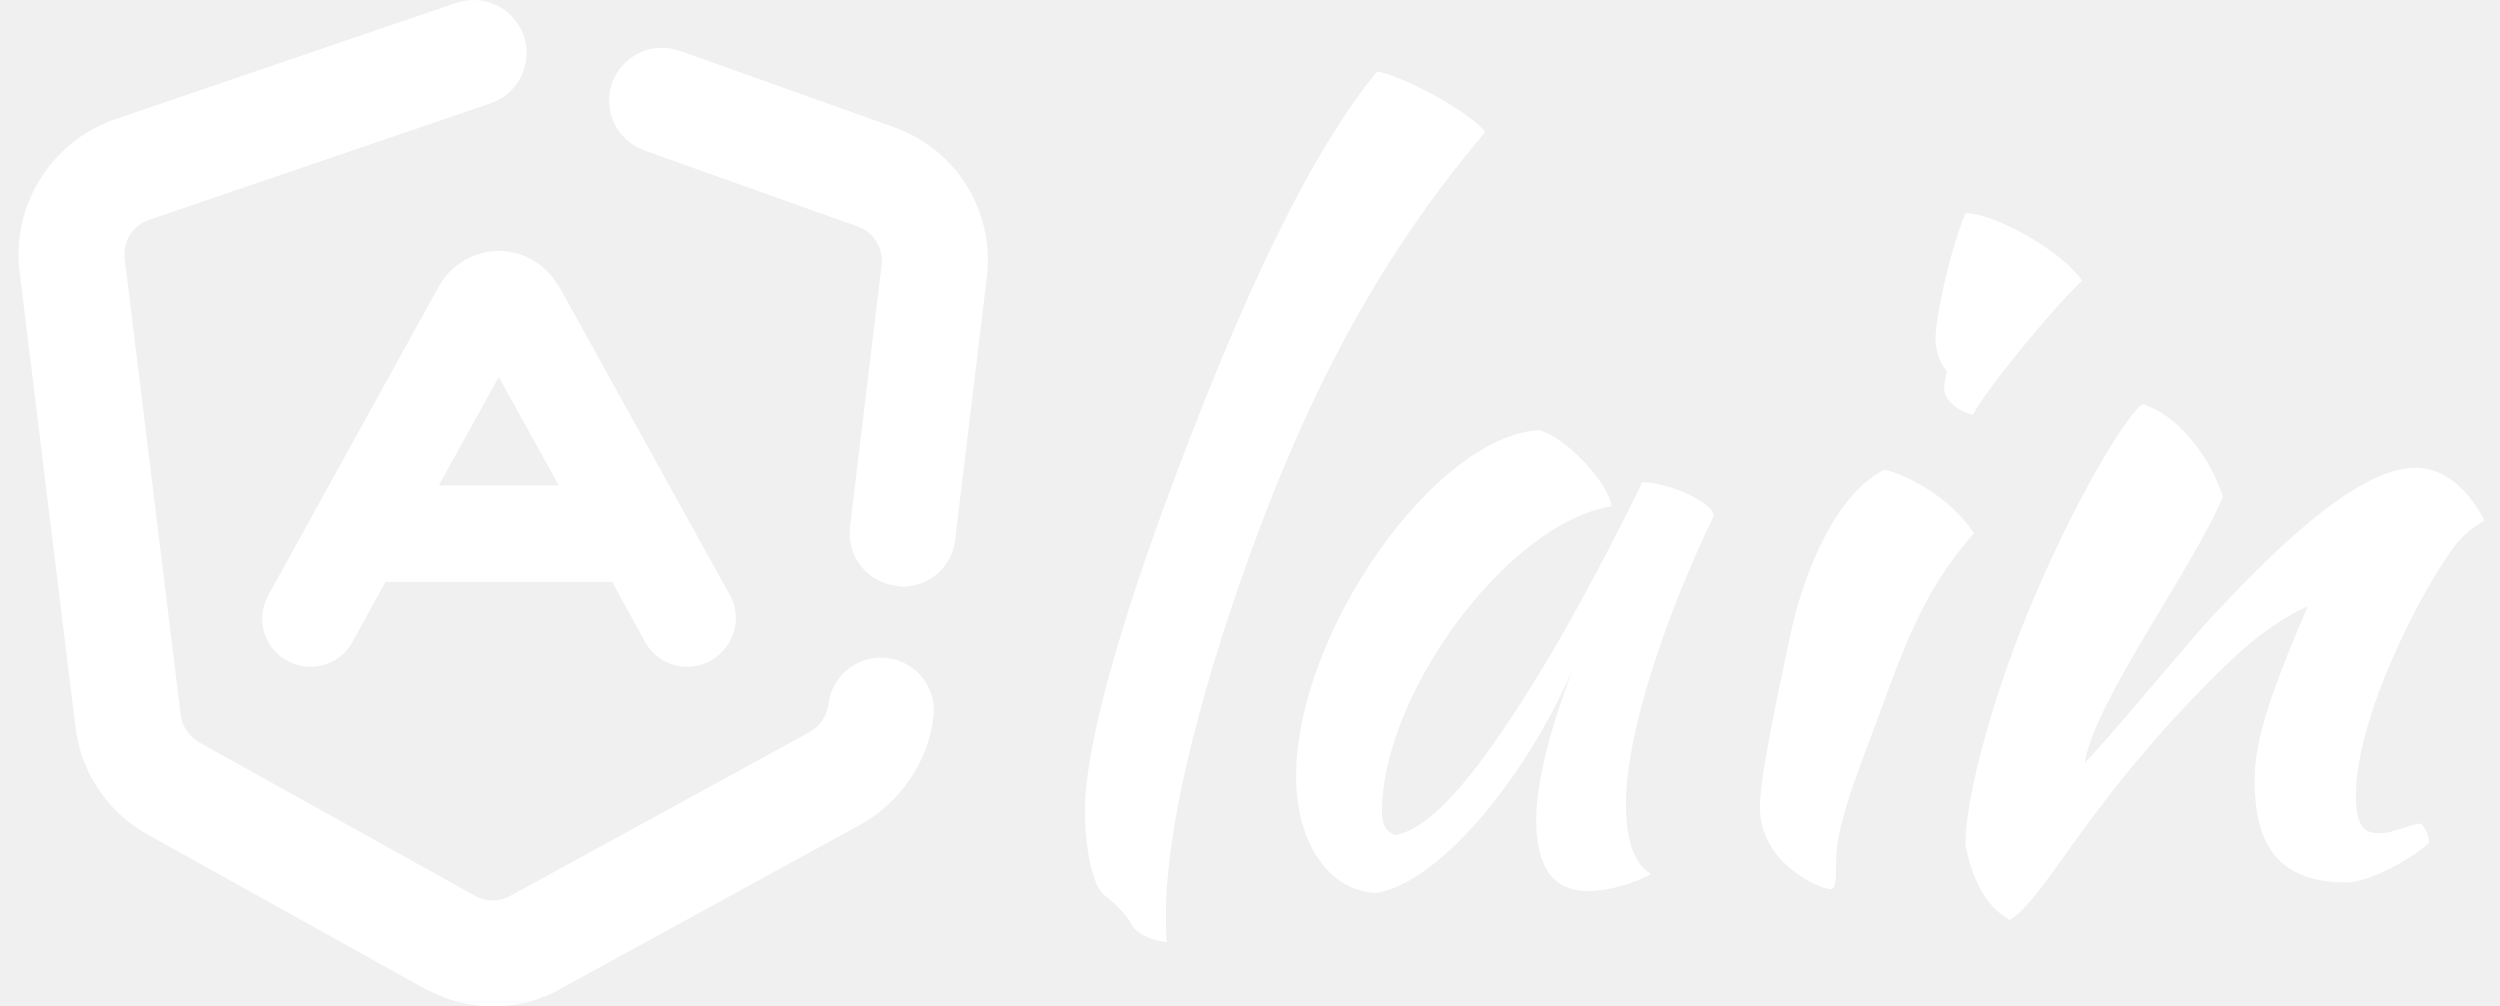
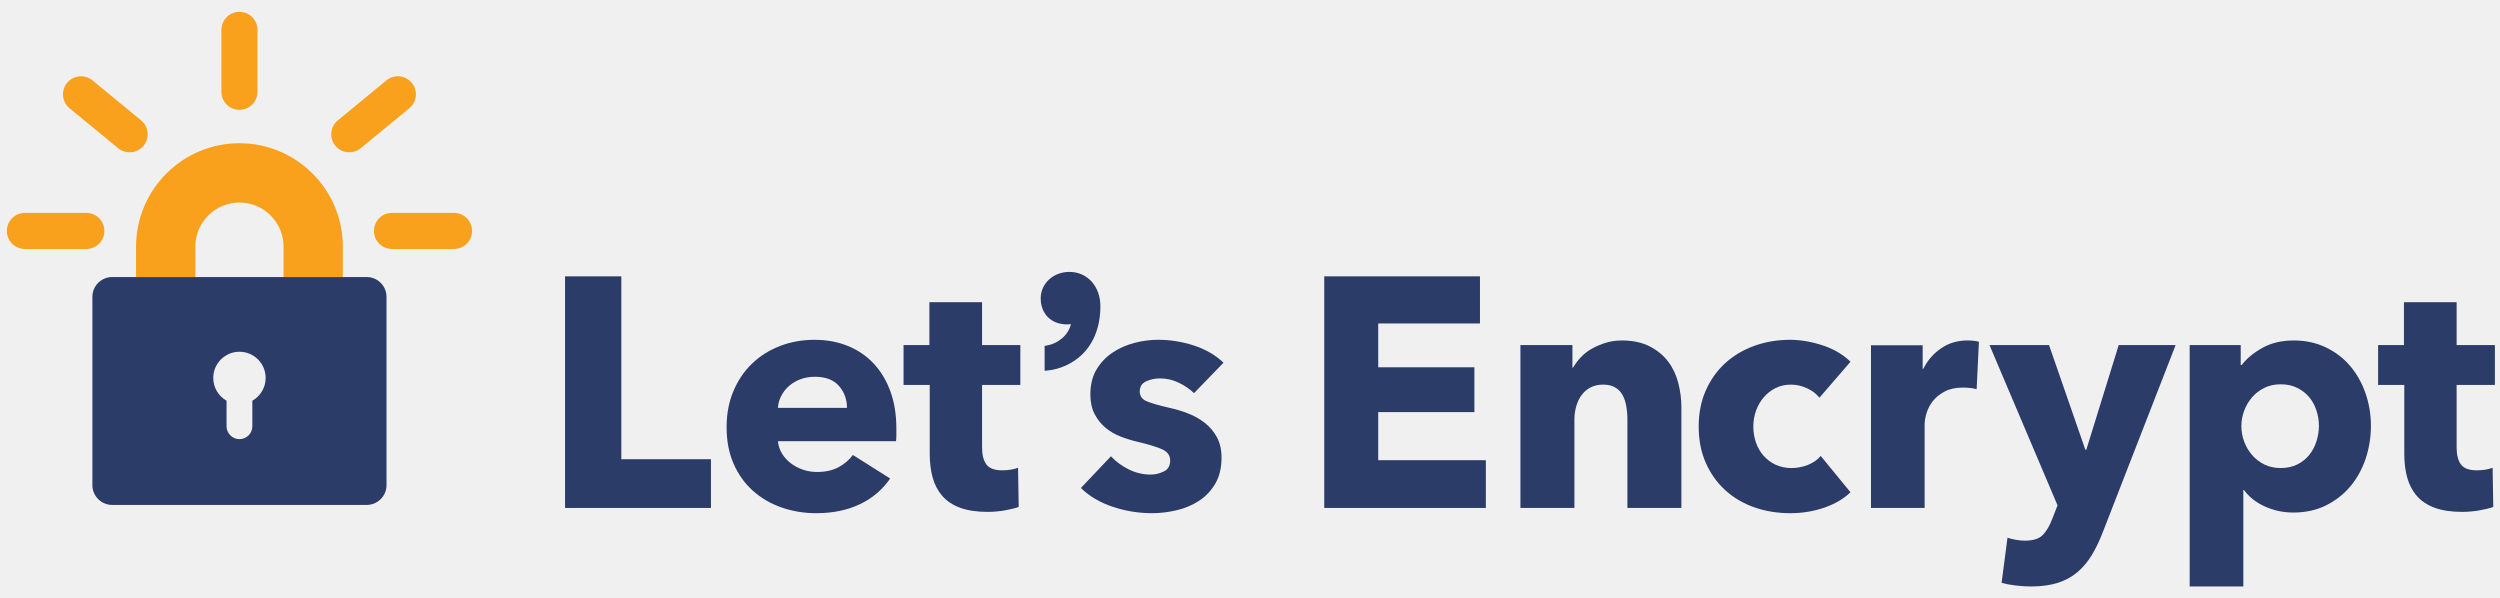
- <svg xmlns="http://www.w3.org/2000/svg" version="1.1" x="0px" y="0px" width="552px" height="222px" viewBox="-4.092 0 552 222" enable-background="new -4.092 0 552 222" xml:space="preserve">
-   <defs>
- </defs>
-   <path fill="#FFFFFF" d="M195.333,129.506c-0.446,0-0.893,0-1.488-0.148c-6.399-0.744-11.013-6.548-10.269-12.947l6.994-57.891  c0.447-3.721-1.785-7.293-5.208-8.483l-47.176-16.816c-6.103-2.232-9.228-8.78-7.144-14.882c2.232-6.102,8.78-9.227,14.882-7.144  l47.176,16.816c13.989,4.911,22.472,18.603,20.687,33.336l-6.995,57.891C206.197,125.042,201.137,129.506,195.333,129.506z" />
-   <path fill="#FFFFFF" d="M104.851,222.222c-5.209,0-10.417-1.34-15.329-4.019l-61.016-33.931  c-8.781-4.911-14.733-13.691-15.924-23.663L0.23,60.007c-1.786-14.733,6.995-28.723,20.983-33.634L96.665,0.627  c6.102-2.083,12.799,1.19,14.882,7.292c2.084,6.103-1.19,12.799-7.292,14.883L28.803,48.547c-3.572,1.191-5.804,4.763-5.357,8.632  l12.352,100.603c0.298,2.53,1.786,4.762,4.018,6.102l61.016,33.931c2.381,1.34,5.358,1.34,7.739,0l66.076-36.163  c2.232-1.19,3.87-3.571,4.167-6.102c0.744-6.399,6.549-11.013,12.948-10.269c6.398,0.744,11.012,6.548,10.269,12.947  c-1.191,9.971-7.293,18.9-16.073,23.812l-66.076,36.163C115.268,220.882,110.059,222.222,104.851,222.222z" />
-   <path fill="#FFFFFF" d="M157.086,131.441l-37.8-68.309l-0.149-0.149c-2.679-4.613-7.738-7.59-13.096-7.59s-10.417,2.977-13.096,7.59  l-37.8,68.458c-2.828,5.208-1.042,11.607,4.167,14.436c5.208,2.827,11.608,1.041,14.436-4.167l7.292-13.245h50.004l7.292,13.245  c1.935,3.571,5.506,5.506,9.376,5.506c1.785,0,3.571-0.446,5.06-1.339C157.979,143.049,159.914,136.501,157.086,131.441z   M92.796,107.183l13.245-23.96l13.245,23.96H92.796z" />
-   <path fill="#FFFFFF" d="M252.497,113.075c17.46-47.694,32.79-79.42,47.481-97.305c6.813,1.277,21.506,9.794,23.848,13.414  c-22.144,26.189-38.113,54.934-52.166,93.898c-11.923,33.216-18.311,60.896-18.311,78.78c0,4.897,0,5.11,0.213,6.175  c-3.833-0.426-7.026-2.129-7.878-4.045c-0.64-1.491-3.833-4.897-5.75-6.175c-2.555-1.703-4.471-9.795-4.471-18.95  C235.464,166.518,241.639,142.884,252.497,113.075z" />
-   <path fill="#FFFFFF" d="M374.289,113.926c-11.498,23.847-19.376,48.972-19.376,63.451c0,7.878,1.704,13.414,5.536,15.543  c-3.406,2.129-9.581,3.833-13.84,3.833c-7.665,0-11.498-5.11-11.498-15.757c0-7.878,2.769-19.376,8.092-33.216  c-11.498,25.977-30.235,47.269-43.437,49.398c-10.433-0.426-17.672-11.072-17.672-25.764c0-31.726,30.66-75.161,53.655-76.439  c5.749,1.491,15.331,11.498,15.97,16.821c-22.783,3.62-50.676,41.307-50.676,67.496c0,2.981,1.065,4.472,2.981,5.11  c8.304-1.703,18.524-13.627,33.854-39.178c5.962-10.007,14.479-25.977,20.653-38.751  C364.495,106.474,374.502,111.158,374.289,113.926z" />
-   <path fill="#FFFFFF" d="M391.749,137.773c1.277-5.536,7.452-27.68,20.228-34.067c4.685,1.064,14.266,5.749,19.802,14.053  c-12.988,14.479-16.82,29.596-24.061,48.333c-2.98,7.878-6.174,17.034-6.387,23.209c0,5.109,0,7.026-1.278,7.026  c-2.129,0-15.543-5.536-15.543-18.099C384.51,173.331,386.213,163.324,391.749,137.773z M425.816,81.988  c-1.49-1.491-2.555-4.685-2.555-7.026c0-4.897,2.98-18.737,6.601-27.893c6.601,0,21.505,8.517,25.764,14.905  c-6.388,5.961-21.932,24.912-24.061,29.596c-3.407-0.639-6.388-3.407-6.388-5.749C425.178,84.969,425.391,83.691,425.816,81.988z" />
-   <path fill="#FFFFFF" d="M486.712,109.668c-6.388,15.543-28.745,45.778-30.448,58.766c8.943-9.581,23.422-27.467,28.318-32.576  c10.859-11.498,30.874-32.577,44.714-32.577c7.239,0,12.35,6.175,15.117,11.498c0,0.639-2.342,0.852-6.175,5.323  c-7.665,10.007-22.144,38.113-22.144,55.573c0,7.026,1.916,8.304,5.323,8.304c2.98,0,7.026-2.13,8.942-2.13  c1.064,0.64,1.916,2.981,1.916,4.259c-4.258,3.833-13.414,8.729-18.311,8.729c-16.396,0-20.228-10.007-20.228-22.569  c0-7.026,1.916-15.756,11.71-38.326c-0.639,0-8.942,4.046-17.246,12.137c-13.201,12.775-23.209,24.486-34.28,39.816  c-6.175,8.729-10.859,15.33-14.266,17.247c-5.962-3.407-8.517-10.221-9.795-16.608c0-10.646,6.388-34.493,15.97-56.424  c10.858-24.912,20.866-39.816,23.208-40.881C476.491,91.569,483.73,100.299,486.712,109.668z" />
+ <svg xmlns="http://www.w3.org/2000/svg" width="339" height="81">
+   <g>
+     <g id="svg_1">
+       <g id="svg_2">
+         <g id="svg_3">
+           <path id="svg_4" d="m76.621,68.879l0,-31.407l7.63,0l0,24.797l12.154,0l0,6.609l-19.784,0l0,0.001z" fill="#2C3C69" />
+           <path id="svg_5" d="m121.547,58.099c0,0.296 0,0.592 0,0.888s-0.015,0.576 -0.044,0.843l-16.013,0c0.059,0.621 0.244,1.183 0.555,1.686s0.71,0.938 1.197,1.309c0.488,0.37 1.035,0.658 1.642,0.864c0.605,0.208 1.234,0.311 1.885,0.311c1.153,0 2.13,-0.214 2.928,-0.643c0.799,-0.429 1.449,-0.983 1.952,-1.664l5.057,3.194c-1.035,1.508 -2.402,2.669 -4.103,3.482c-1.701,0.812 -3.676,1.22 -5.922,1.22c-1.657,0 -3.224,-0.26 -4.702,-0.776c-1.479,-0.518 -2.772,-1.271 -3.882,-2.263c-1.108,-0.99 -1.981,-2.21 -2.617,-3.659s-0.953,-3.105 -0.953,-4.969c0,-1.803 0.31,-3.438 0.931,-4.901s1.464,-2.706 2.529,-3.726c1.064,-1.021 2.32,-1.812 3.771,-2.374c1.448,-0.561 3.016,-0.843 4.701,-0.843c1.626,0 3.12,0.274 4.48,0.821s2.528,1.338 3.505,2.373c0.976,1.035 1.736,2.292 2.284,3.771c0.546,1.478 0.819,3.165 0.819,5.056zm-6.698,-2.795c0,-1.153 -0.362,-2.144 -1.087,-2.972c-0.725,-0.827 -1.812,-1.242 -3.26,-1.242c-0.71,0 -1.36,0.111 -1.952,0.333s-1.108,0.525 -1.553,0.909c-0.443,0.385 -0.798,0.836 -1.064,1.354c-0.266,0.518 -0.414,1.058 -0.443,1.618l9.359,0z" fill="#2C3C69" />
+           <path id="svg_6" d="m133.168,52.2l0,8.461c0,1.039 0.2,1.817 0.6,2.338c0.398,0.52 1.115,0.778 2.151,0.778c0.354,0 0.731,-0.028 1.131,-0.089c0.399,-0.059 0.731,-0.147 0.998,-0.266l0.089,5.323c-0.503,0.177 -1.139,0.332 -1.907,0.466c-0.77,0.133 -1.538,0.199 -2.307,0.199c-1.479,0 -2.722,-0.186 -3.727,-0.556c-1.006,-0.37 -1.812,-0.904 -2.417,-1.602c-0.607,-0.696 -1.043,-1.526 -1.309,-2.49c-0.267,-0.963 -0.399,-2.038 -0.399,-3.224l0,-9.338l-3.549,0l0,-5.412l3.504,0l0,-5.811l7.142,0l0,5.811l5.19,0l0,5.412l-5.19,0z" fill="#2C3C69" />
+           <path id="svg_7" d="m161.913,53.308c-0.592,-0.561 -1.286,-1.034 -2.085,-1.419c-0.798,-0.384 -1.641,-0.577 -2.528,-0.577c-0.681,0 -1.309,0.134 -1.885,0.399c-0.577,0.267 -0.865,0.726 -0.865,1.375c0,0.621 0.317,1.064 0.953,1.331s1.664,0.562 3.083,0.887c0.828,0.178 1.664,0.43 2.507,0.755s1.604,0.754 2.284,1.286c0.68,0.532 1.227,1.183 1.642,1.952c0.413,0.769 0.621,1.686 0.621,2.75c0,1.391 -0.281,2.565 -0.843,3.526c-0.562,0.961 -1.294,1.737 -2.196,2.329s-1.915,1.02 -3.038,1.286c-1.124,0.267 -2.248,0.399 -3.371,0.399c-1.805,0 -3.571,-0.288 -5.302,-0.865c-1.729,-0.576 -3.171,-1.427 -4.324,-2.551l4.081,-4.303c0.649,0.71 1.448,1.302 2.395,1.774c0.946,0.474 1.952,0.71 3.017,0.71c0.592,0 1.176,-0.141 1.752,-0.422c0.577,-0.28 0.865,-0.776 0.865,-1.485c0,-0.681 -0.354,-1.183 -1.064,-1.509c-0.71,-0.325 -1.818,-0.665 -3.327,-1.021c-0.769,-0.177 -1.538,-0.413 -2.307,-0.709c-0.77,-0.296 -1.457,-0.694 -2.062,-1.198c-0.606,-0.502 -1.102,-1.123 -1.486,-1.863c-0.384,-0.738 -0.576,-1.626 -0.576,-2.661c0,-1.331 0.28,-2.462 0.843,-3.394c0.562,-0.932 1.286,-1.692 2.174,-2.284c0.887,-0.592 1.87,-1.027 2.949,-1.309s2.151,-0.422 3.217,-0.422c1.655,0 3.274,0.26 4.856,0.776c1.582,0.518 2.921,1.294 4.015,2.329l-3.995,4.128z" fill="#2C3C69" />
+           <path id="svg_8" d="m179.568,68.879l0,-31.407l21.114,0l0,6.388l-13.795,0l0,5.944l13.041,0l0,6.077l-13.041,0l0,6.521l14.594,0l0,6.477l-21.913,0z" fill="#2C3C69" />
+           <path id="svg_9" d="m220.675,68.879l0,-12.066c0,-0.621 -0.053,-1.212 -0.155,-1.774c-0.104,-0.562 -0.274,-1.057 -0.511,-1.486c-0.237,-0.428 -0.569,-0.769 -0.998,-1.021c-0.429,-0.25 -0.969,-0.377 -1.619,-0.377s-1.22,0.127 -1.708,0.377c-0.487,0.252 -0.895,0.6 -1.22,1.043s-0.569,0.954 -0.731,1.53c-0.163,0.577 -0.244,1.176 -0.244,1.797l0,11.977l-7.319,0l0,-22.091l7.053,0l0,3.061l0.089,0c0.267,-0.473 0.613,-0.938 1.043,-1.396c0.428,-0.459 0.932,-0.851 1.508,-1.176c0.577,-0.325 1.205,-0.592 1.886,-0.799c0.68,-0.206 1.404,-0.311 2.173,-0.311c1.479,0 2.735,0.267 3.771,0.799s1.87,1.22 2.507,2.062c0.636,0.843 1.094,1.812 1.375,2.905c0.28,1.095 0.421,2.189 0.421,3.283l0,13.662l-7.321,0l0,0.001z" fill="#2C3C69" />
+           <path id="svg_10" d="m246.713,53.929c-0.415,-0.532 -0.977,-0.96 -1.686,-1.286c-0.71,-0.325 -1.436,-0.488 -2.174,-0.488c-0.77,0 -1.464,0.155 -2.085,0.466s-1.153,0.726 -1.597,1.242c-0.443,0.518 -0.792,1.117 -1.043,1.797c-0.251,0.681 -0.377,1.404 -0.377,2.174c0,0.769 0.118,1.493 0.355,2.173c0.236,0.681 0.583,1.28 1.042,1.797c0.458,0.518 1.005,0.925 1.642,1.22c0.636,0.296 1.353,0.443 2.151,0.443c0.738,0 1.471,-0.14 2.195,-0.421s1.309,-0.688 1.752,-1.22l4.037,4.924c-0.917,0.887 -2.101,1.582 -3.549,2.085c-1.449,0.502 -2.987,0.754 -4.613,0.754c-1.745,0 -3.374,-0.267 -4.887,-0.799c-1.512,-0.532 -2.826,-1.309 -3.941,-2.329c-1.116,-1.02 -1.993,-2.254 -2.633,-3.703s-0.959,-3.09 -0.959,-4.924c0,-1.804 0.319,-3.431 0.959,-4.88c0.64,-1.448 1.517,-2.684 2.633,-3.704c1.115,-1.021 2.43,-1.804 3.941,-2.351c1.513,-0.547 3.127,-0.821 4.843,-0.821c0.798,0 1.589,0.074 2.373,0.223c0.783,0.147 1.537,0.348 2.262,0.599s1.39,0.562 1.996,0.932s1.132,0.776 1.575,1.22l-4.212,4.877z" fill="#2C3C69" />
+           <path id="svg_11" d="m268.032,52.776c-0.326,-0.089 -0.644,-0.147 -0.954,-0.177s-0.614,-0.045 -0.909,-0.045c-0.976,0 -1.797,0.178 -2.462,0.531c-0.665,0.354 -1.197,0.781 -1.597,1.283c-0.399,0.501 -0.688,1.047 -0.865,1.637s-0.266,1.105 -0.266,1.548l0,11.325l-7.275,0l0,-22.064l7.009,0l0,3.194l0.089,0c0.562,-1.132 1.359,-2.055 2.396,-2.77c1.034,-0.715 2.232,-1.072 3.593,-1.072c0.295,0 0.584,0.016 0.865,0.045c0.28,0.029 0.51,0.074 0.688,0.133l-0.312,6.432z" fill="#2C3C69" />
+           <path id="svg_12" d="m285.122,72.206c-0.443,1.153 -0.939,2.181 -1.486,3.083c-0.547,0.901 -1.197,1.67 -1.951,2.307c-0.754,0.636 -1.642,1.115 -2.662,1.441c-1.02,0.325 -2.226,0.488 -3.615,0.488c-0.681,0 -1.383,-0.045 -2.106,-0.134c-0.726,-0.089 -1.354,-0.207 -1.886,-0.354l0.799,-6.121c0.354,0.117 0.746,0.214 1.176,0.288c0.428,0.073 0.82,0.11 1.175,0.11c1.124,0 1.937,-0.259 2.44,-0.776c0.502,-0.518 0.931,-1.249 1.286,-2.195l0.71,-1.818l-9.227,-21.736l8.073,0l4.924,14.195l0.133,0l4.392,-14.195l7.718,0l-9.893,25.417z" fill="#2C3C69" />
+           <path id="svg_13" d="m321.496,57.745c0,1.538 -0.237,3.017 -0.71,4.436c-0.474,1.42 -1.161,2.669 -2.062,3.748c-0.902,1.08 -2.004,1.945 -3.305,2.596c-1.302,0.649 -2.78,0.976 -4.437,0.976c-1.36,0 -2.646,-0.273 -3.859,-0.82s-2.158,-1.294 -2.839,-2.24l-0.088,0l0,13.086l-7.275,0l0,-32.739l6.92,0l0,2.706l0.133,0c0.681,-0.887 1.619,-1.663 2.817,-2.329c1.197,-0.665 2.609,-0.998 4.236,-0.998c1.597,0 3.045,0.311 4.347,0.932c1.301,0.621 2.402,1.464 3.305,2.528s1.597,2.3 2.085,3.704c0.488,1.405 0.732,2.877 0.732,4.414zm-7.053,0c0,-0.71 -0.11,-1.404 -0.332,-2.085c-0.222,-0.68 -0.548,-1.279 -0.977,-1.797c-0.429,-0.517 -0.969,-0.938 -1.619,-1.264s-1.404,-0.488 -2.262,-0.488c-0.828,0 -1.568,0.163 -2.218,0.488c-0.651,0.325 -1.206,0.754 -1.664,1.286c-0.459,0.532 -0.813,1.139 -1.064,1.818c-0.252,0.681 -0.377,1.375 -0.377,2.085s0.125,1.405 0.377,2.085c0.251,0.681 0.605,1.286 1.064,1.818c0.458,0.532 1.013,0.962 1.664,1.287c0.649,0.325 1.39,0.487 2.218,0.487c0.857,0 1.611,-0.162 2.262,-0.487s1.19,-0.755 1.619,-1.287s0.755,-1.146 0.977,-1.841c0.221,-0.693 0.332,-1.395 0.332,-2.105z" fill="#2C3C69" />
+           <path id="svg_14" d="m333.118,52.2l0,8.461c0,1.039 0.2,1.817 0.6,2.338c0.398,0.52 1.115,0.778 2.151,0.778c0.354,0 0.731,-0.028 1.131,-0.089c0.399,-0.059 0.731,-0.147 0.998,-0.266l0.089,5.323c-0.503,0.177 -1.139,0.332 -1.907,0.466c-0.77,0.133 -1.538,0.199 -2.307,0.199c-1.479,0 -2.722,-0.186 -3.727,-0.556c-1.006,-0.37 -1.812,-0.904 -2.417,-1.602c-0.607,-0.696 -1.043,-1.526 -1.309,-2.49c-0.267,-0.963 -0.399,-2.038 -0.399,-3.224l0,-9.338l-3.549,0l0,-5.412l3.504,0l0,-5.811l7.142,0l0,5.811l5.19,0l0,5.412l-5.19,0z" fill="#2C3C69" />
+         </g>
+       </g>
+       <path id="svg_15" d="m145.01,36.87c-2.183,0 -3.892,1.573 -3.892,3.582c0,2.116 1.439,3.537 3.582,3.537c0.183,0 0.356,-0.017 0.519,-0.05c-0.343,1.566 -1.852,2.69 -3.278,2.915l-0.29,0.046l0,3.377l0.376,-0.036c1.73,-0.165 3.439,-0.951 4.691,-2.157c1.632,-1.573 2.495,-3.844 2.495,-6.568c0,-2.692 -1.768,-4.646 -4.203,-4.646z" fill="#2C3C69" />
+     </g>
+     <g id="svg_16">
+       <path id="svg_17" d="m46.489,37.568l-8.04,0l0,-4.128c0,-3.297 -2.683,-5.979 -5.98,-5.979c-3.297,0 -5.979,2.683 -5.979,5.979l0,4.128l-8.04,0l0,-4.128c0,-7.73 6.289,-14.02 14.02,-14.02s14.02,6.289 14.02,14.02l0,4.128l-0.001,0z" fill="#F9A11D" />
+     </g>
+     <path id="svg_18" d="m49.732,37.568l-34.525,0c-1.474,0 -2.68,1.206 -2.68,2.68l0,25.54c0,1.474 1.206,2.68 2.68,2.68l34.525,0c1.474,0 2.68,-1.206 2.68,-2.68l0,-25.54c0,-1.474 -1.206,-2.68 -2.68,-2.68zm-15.513,16.769l0,3.461c0,0.966 -0.784,1.749 -1.749,1.749s-1.749,-0.784 -1.749,-1.749l0,-3.46c-1.076,-0.611 -1.803,-1.764 -1.803,-3.09c0,-1.962 1.591,-3.552 3.552,-3.552c1.962,0 3.552,1.591 3.552,3.552c0,1.325 -0.727,2.478 -1.803,3.089z" fill="#2C3C69" />
+     <path id="svg_19" d="m11.707,33.76l-8.331,0c-1.351,0 -2.446,-1.095 -2.446,-2.446s1.095,-2.446 2.446,-2.446l8.331,0c1.351,0 2.446,1.095 2.446,2.446s-1.096,2.446 -2.446,2.446z" fill="#F9A11D" />
+     <path id="svg_20" d="m17.575,20.655c-0.546,0 -1.097,-0.182 -1.552,-0.557l-6.59,-5.419c-1.043,-0.858 -1.194,-2.399 -0.335,-3.443c0.858,-1.043 2.399,-1.194 3.443,-0.336l6.59,5.419c1.043,0.858 1.194,2.399 0.335,3.443c-0.483,0.589 -1.184,0.893 -1.891,0.893z" fill="#F9A11D" />
+     <path id="svg_21" d="m32.469,14.895c-1.351,0 -2.446,-1.095 -2.446,-2.446l0,-8.397c0,-1.351 1.095,-2.446 2.446,-2.446s2.446,1.095 2.446,2.446l0,8.397c0,1.351 -1.095,2.446 -2.446,2.446z" fill="#F9A11D" />
+     <g id="svg_22">
+       <g id="svg_23">
+         <path id="svg_24" d="m47.363,20.655c-0.707,0 -1.407,-0.304 -1.891,-0.893c-0.858,-1.043 -0.708,-2.585 0.335,-3.443l6.59,-5.419c1.044,-0.858 2.585,-0.707 3.443,0.336c0.858,1.043 0.708,2.585 -0.335,3.443l-6.59,5.419c-0.455,0.375 -1.005,0.557 -1.552,0.557z" fill="#F9A11D" />
+       </g>
+     </g>
+     <path id="svg_25" d="m61.563,33.76l-8.41,0c-1.351,0 -2.446,-1.095 -2.446,-2.446s1.095,-2.446 2.446,-2.446l8.41,0c1.351,0 2.446,1.095 2.446,2.446s-1.095,2.446 -2.446,2.446z" fill="#F9A11D" />
+   </g>
</svg>
